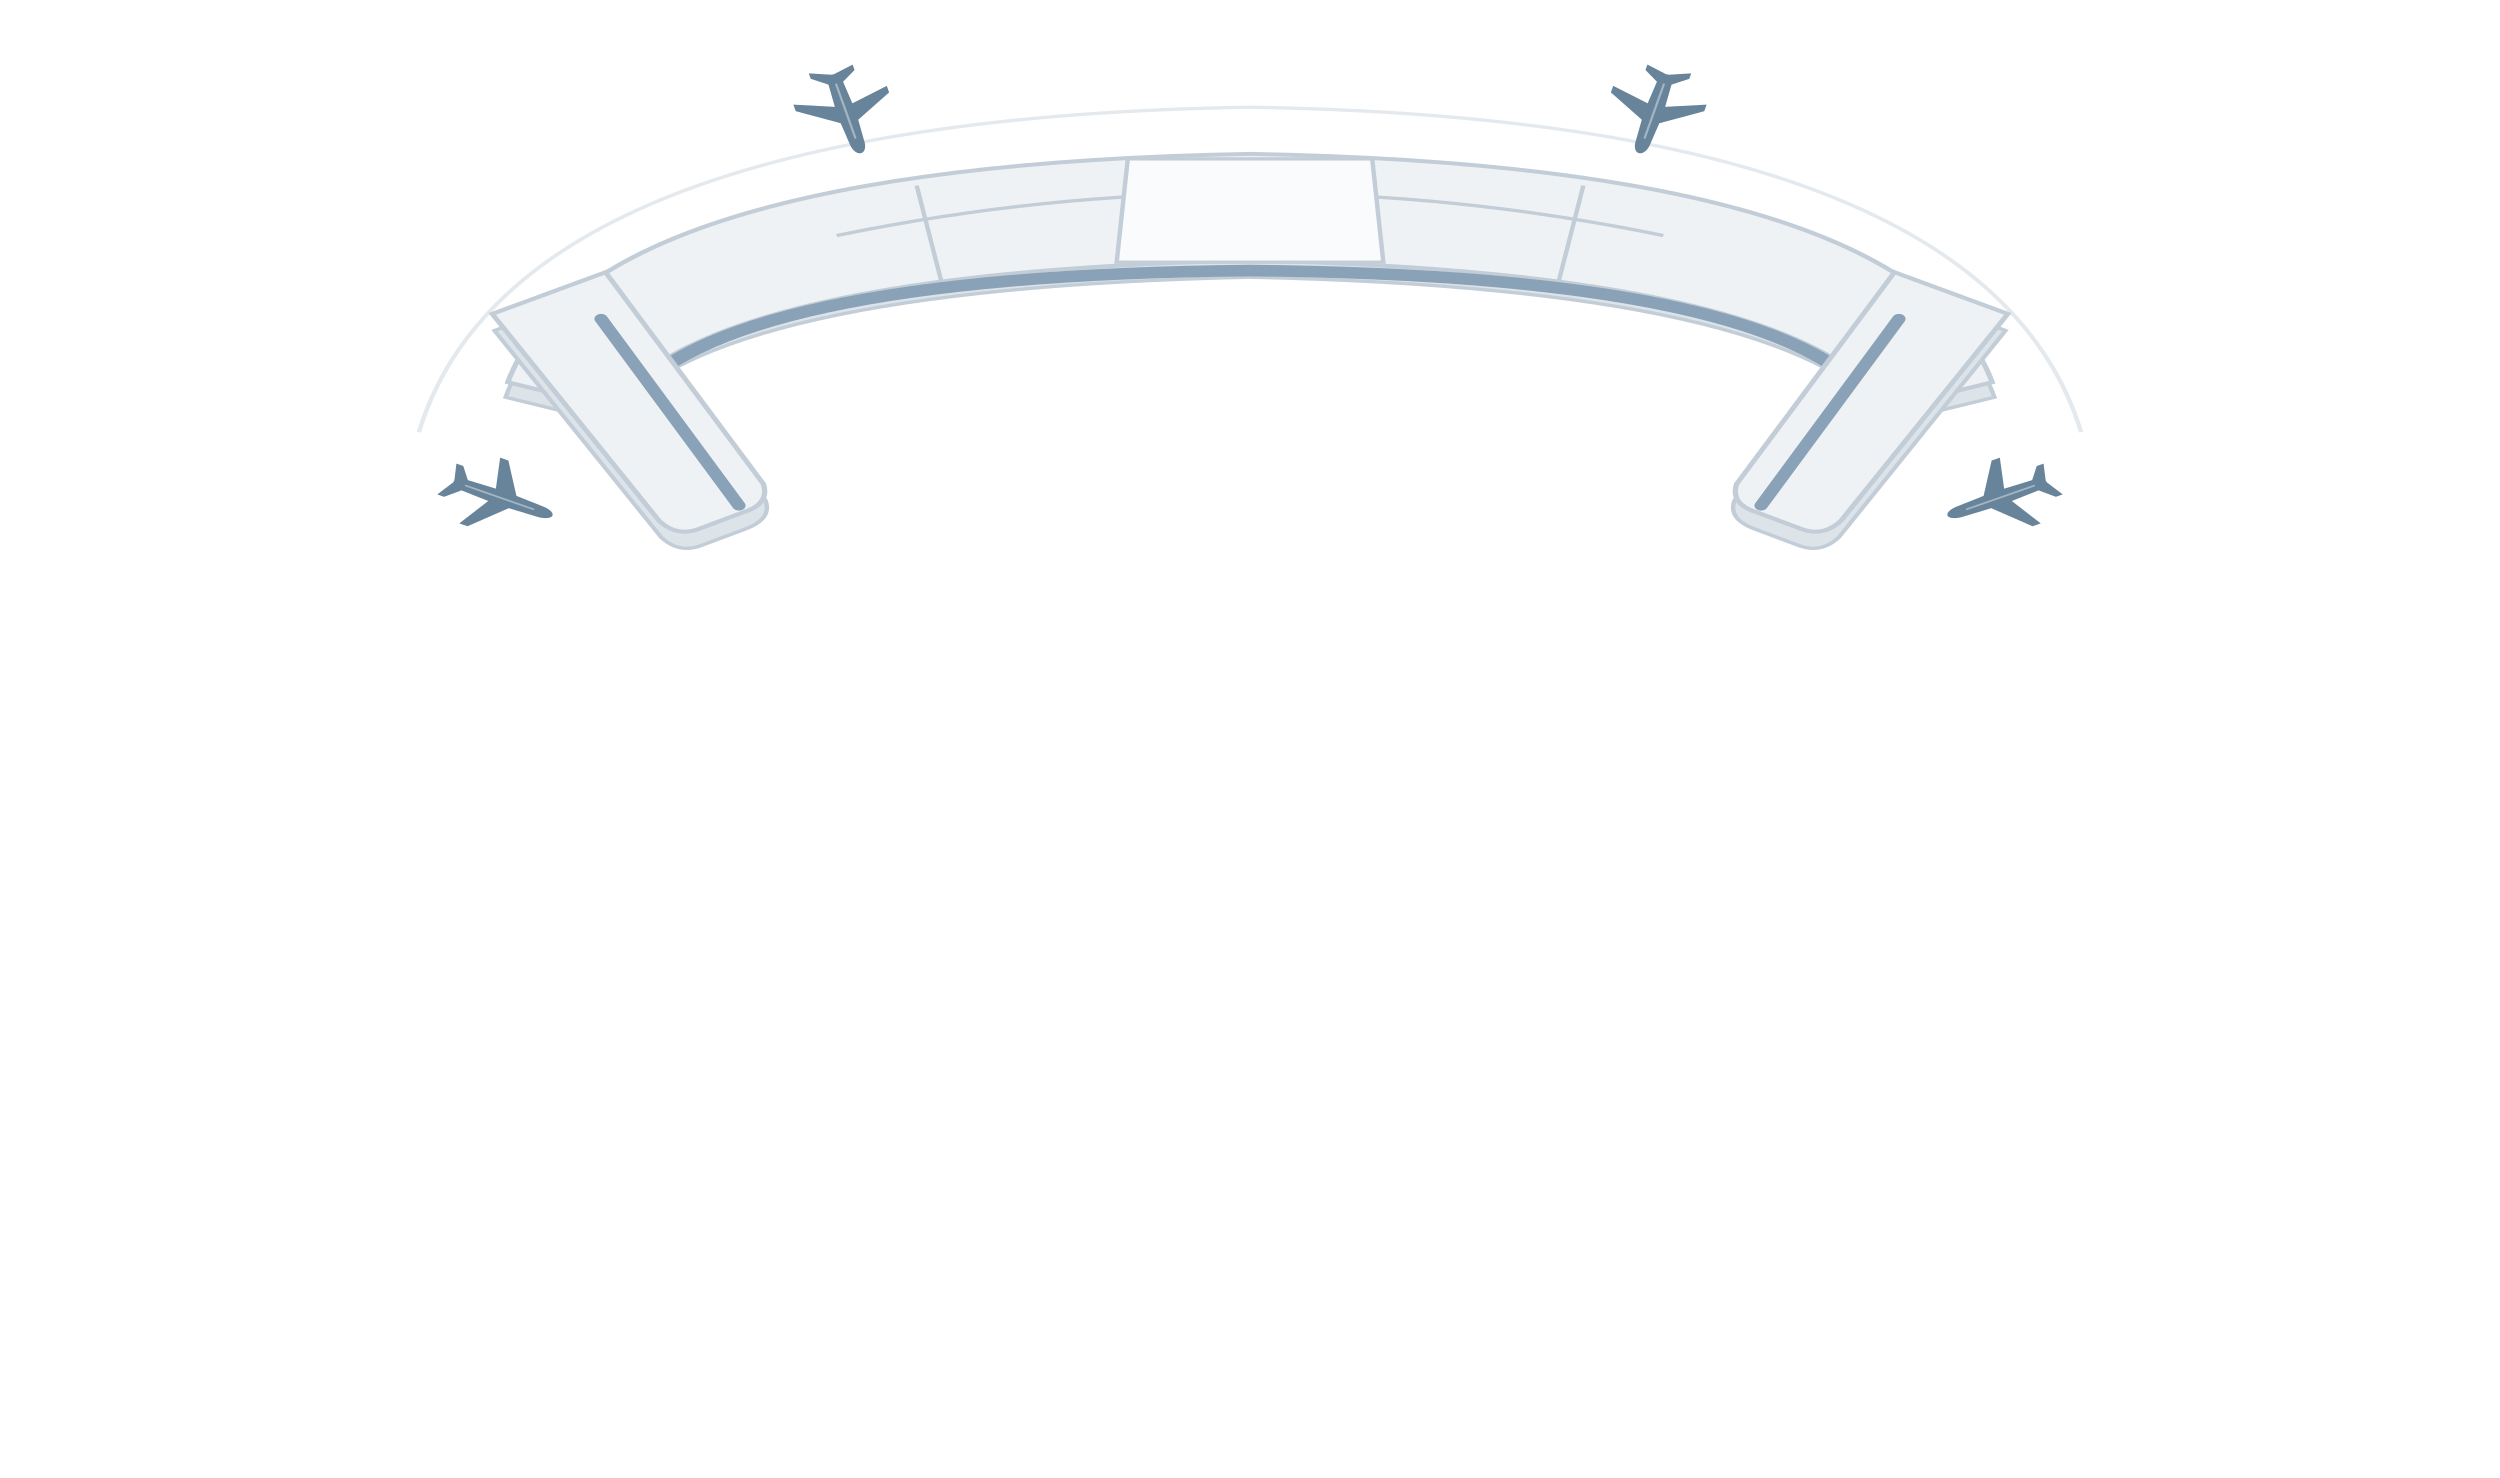
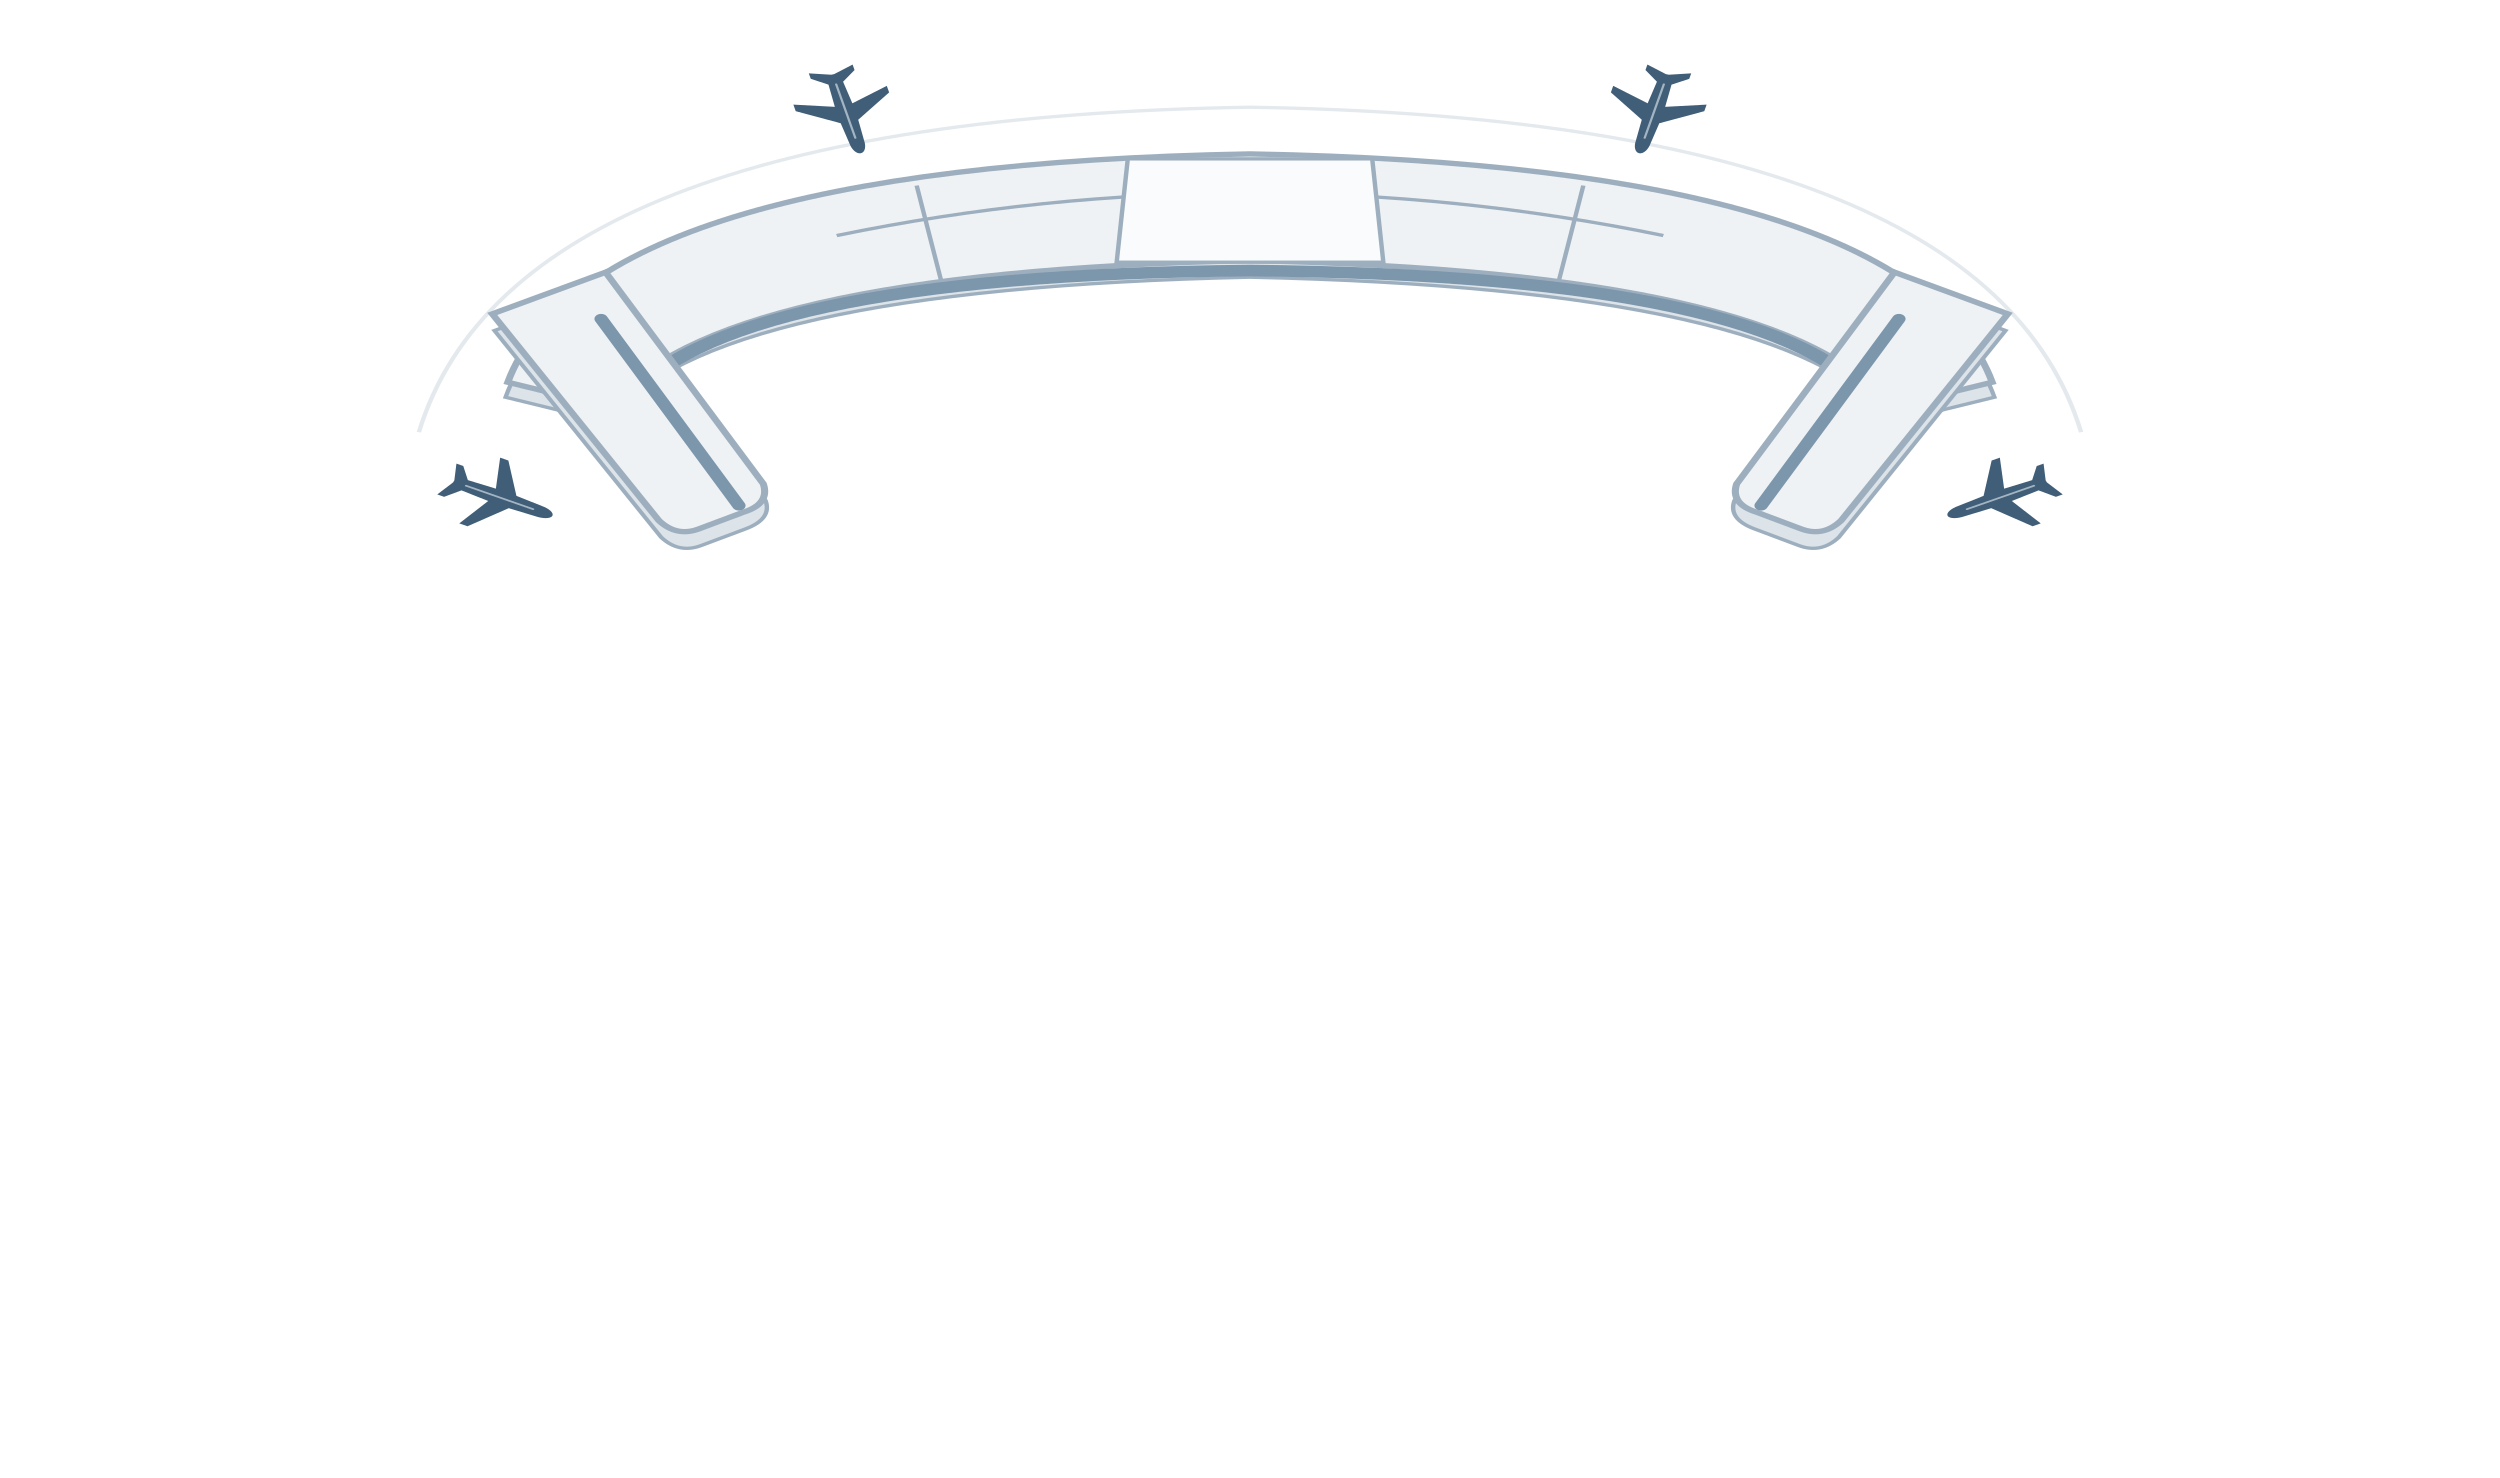
<svg xmlns="http://www.w3.org/2000/svg" width="1575" height="931" viewBox="0 0 1575 931" fill="none">
  <g data-building="T1" transform="translate(87.5 35) scale(1.4 1.05)">
    <g id="terminal-T1">
      <path d="M126 226 Q169 38 500 31 Q831 38 874 226" fill="none" stroke="#E4E9EE" stroke-width="2" />
-       <path d="M165 205 Q200 76 500 69 Q800 76 835 205 L789 220 Q745 140 500 133 Q255 140 211 220 Z" fill="#DCE3E9" stroke="#C2CDD7" stroke-width="2" />
-       <path d="M166 196 Q203 66 500 59 Q797 66 834 196 L788 211 Q744 130 500 123 Q256 130 212 211 Z" fill="#EFF2F5" stroke="#C2CDD7" stroke-width="2.4" />
-       <path d="M218 210 Q260 132 500 129 Q740 132 782 210" fill="none" stroke="#89A2B7" stroke-width="7" />
-       <path d="M160 165 L211 140 L282 267 Q285 278 273 284 L253 294 Q243 299 235 289 Z" fill="#DCE3E9" stroke="#C2CDD7" stroke-width="2" />
-       <path d="M159 155 L210 130 L281 257 Q284 269 272 274 L252 284 Q242 289 234 279 Z" fill="#EFF2F5" stroke="#C2CDD7" stroke-width="2.4" />
-       <path d="M840 165 L789 140 L718 267 Q715 278 727 284 L747 294 Q757 299 765 289 Z" fill="#DCE3E9" stroke="#C2CDD7" stroke-width="2" />
-       <path d="M841 155 L790 130 L719 257 Q716 269 728 274 L748 284 Q758 289 766 279 Z" fill="#EFF2F5" stroke="#C2CDD7" stroke-width="2.4" />
-       <path d="M270 270 L208 158 M730 270 L792 158" fill="none" stroke="#89A2B7" stroke-width="6" stroke-linecap="round" />
-       <path d="M314 108 Q500 57 686 108 M350 78 L361 135 M650 78 L639 135" fill="none" stroke="#C2CDD7" stroke-width="2" />
-       <path d="M445 62 L555 62 L560 124 L440 124 Z" fill="#FAFBFC" stroke="#C2CDD7" stroke-width="2" />
+       <path d="M165 205 Q200 76 500 69 Q800 76 835 205 L789 220 Q745 140 500 133 Q255 140 211 220 Z" fill="#DCE3E9" stroke="#9DAFBE" stroke-width="2" />
+       <path d="M166 196 Q203 66 500 59 Q797 66 834 196 L788 211 Q744 130 500 123 Q256 130 212 211 Z" fill="#EFF2F5" stroke="#9DAFBE" stroke-width="3.2" />
+       <path d="M218 210 Q260 132 500 129 Q740 132 782 210" fill="none" stroke="#7C96AC" stroke-width="7" />
+       <path d="M160 165 L211 140 L282 267 Q285 278 273 284 L253 294 Q243 299 235 289 Z" fill="#DCE3E9" stroke="#9DAFBE" stroke-width="2" />
+       <path d="M159 155 L210 130 L281 257 Q284 269 272 274 L252 284 Q242 289 234 279 Z" fill="#EFF2F5" stroke="#9DAFBE" stroke-width="3.2" />
+       <path d="M840 165 L789 140 L718 267 Q715 278 727 284 L747 294 Q757 299 765 289 Z" fill="#DCE3E9" stroke="#9DAFBE" stroke-width="2" />
+       <path d="M841 155 L790 130 L719 257 Q716 269 728 274 L748 284 Q758 289 766 279 Z" fill="#EFF2F5" stroke="#9DAFBE" stroke-width="3.2" />
+       <path d="M270 270 L208 158 M730 270 L792 158" fill="none" stroke="#7C96AC" stroke-width="6" stroke-linecap="round" />
+       <path d="M314 108 Q500 57 686 108 M350 78 L361 135 M650 78 L639 135" fill="none" stroke="#9DAFBE" stroke-width="2" />
+       <path d="M445 62 L555 62 L560 124 L440 124 Z" fill="#FAFBFC" stroke="#9DAFBE" stroke-width="2" />
      <g transform="translate(318 33) rotate(165) scale(0.68)">
-         <path d="M 0,-39 C -3,-39 -5,-34 -5,-29 L -6,-10 -32,8 -32,14 -6,5 -5,25 -15,33 -15,38 -1,33 1,33 15,38 15,33 5,25 6,5 32,14 32,8 6,-10 5,-29 C 5,-34 3,-39 0,-39 Z" fill="#68849A" />
+         <path d="M 0,-39 C -3,-39 -5,-34 -5,-29 L -6,-10 -32,8 -32,14 -6,5 -5,25 -15,33 -15,38 -1,33 1,33 15,38 15,33 5,25 6,5 32,14 32,8 6,-10 5,-29 C 5,-34 3,-39 0,-39 Z" fill="#405E78" />
        <path d="M0 -25V24" fill="none" stroke="#A3B5C3" stroke-width="1.5" stroke-linecap="round" />
      </g>
      <g transform="translate(682 33) rotate(-165) scale(0.68)">
-         <path d="M 0,-39 C -3,-39 -5,-34 -5,-29 L -6,-10 -32,8 -32,14 -6,5 -5,25 -15,33 -15,38 -1,33 1,33 15,38 15,33 5,25 6,5 32,14 32,8 6,-10 5,-29 C 5,-34 3,-39 0,-39 Z" fill="#68849A" />
+         <path d="M 0,-39 C -3,-39 -5,-34 -5,-29 L -6,-10 -32,8 -32,14 -6,5 -5,25 -15,33 -15,38 -1,33 1,33 15,38 15,33 5,25 6,5 32,14 32,8 6,-10 5,-29 C 5,-34 3,-39 0,-39 Z" fill="#405E78" />
        <path d="M0 -25V24" fill="none" stroke="#A3B5C3" stroke-width="1.5" stroke-linecap="round" />
      </g>
      <g transform="translate(162 265) rotate(115) scale(0.68)">
-         <path d="M 0,-39 C -3,-39 -5,-34 -5,-29 L -6,-10 -32,8 -32,14 -6,5 -5,25 -15,33 -15,38 -1,33 1,33 15,38 15,33 5,25 6,5 32,14 32,8 6,-10 5,-29 C 5,-34 3,-39 0,-39 Z" fill="#68849A" />
+         <path d="M 0,-39 C -3,-39 -5,-34 -5,-29 L -6,-10 -32,8 -32,14 -6,5 -5,25 -15,33 -15,38 -1,33 1,33 15,38 15,33 5,25 6,5 32,14 32,8 6,-10 5,-29 C 5,-34 3,-39 0,-39 Z" fill="#405E78" />
        <path d="M0 -25V24" fill="none" stroke="#A3B5C3" stroke-width="1.5" stroke-linecap="round" />
      </g>
      <g transform="translate(838 265) rotate(-115) scale(0.68)">
-         <path d="M 0,-39 C -3,-39 -5,-34 -5,-29 L -6,-10 -32,8 -32,14 -6,5 -5,25 -15,33 -15,38 -1,33 1,33 15,38 15,33 5,25 6,5 32,14 32,8 6,-10 5,-29 C 5,-34 3,-39 0,-39 Z" fill="#68849A" />
+         <path d="M 0,-39 C -3,-39 -5,-34 -5,-29 L -6,-10 -32,8 -32,14 -6,5 -5,25 -15,33 -15,38 -1,33 1,33 15,38 15,33 5,25 6,5 32,14 32,8 6,-10 5,-29 C 5,-34 3,-39 0,-39 Z" fill="#405E78" />
        <path d="M0 -25V24" fill="none" stroke="#A3B5C3" stroke-width="1.5" stroke-linecap="round" />
      </g>
    </g>
  </g>
</svg>
